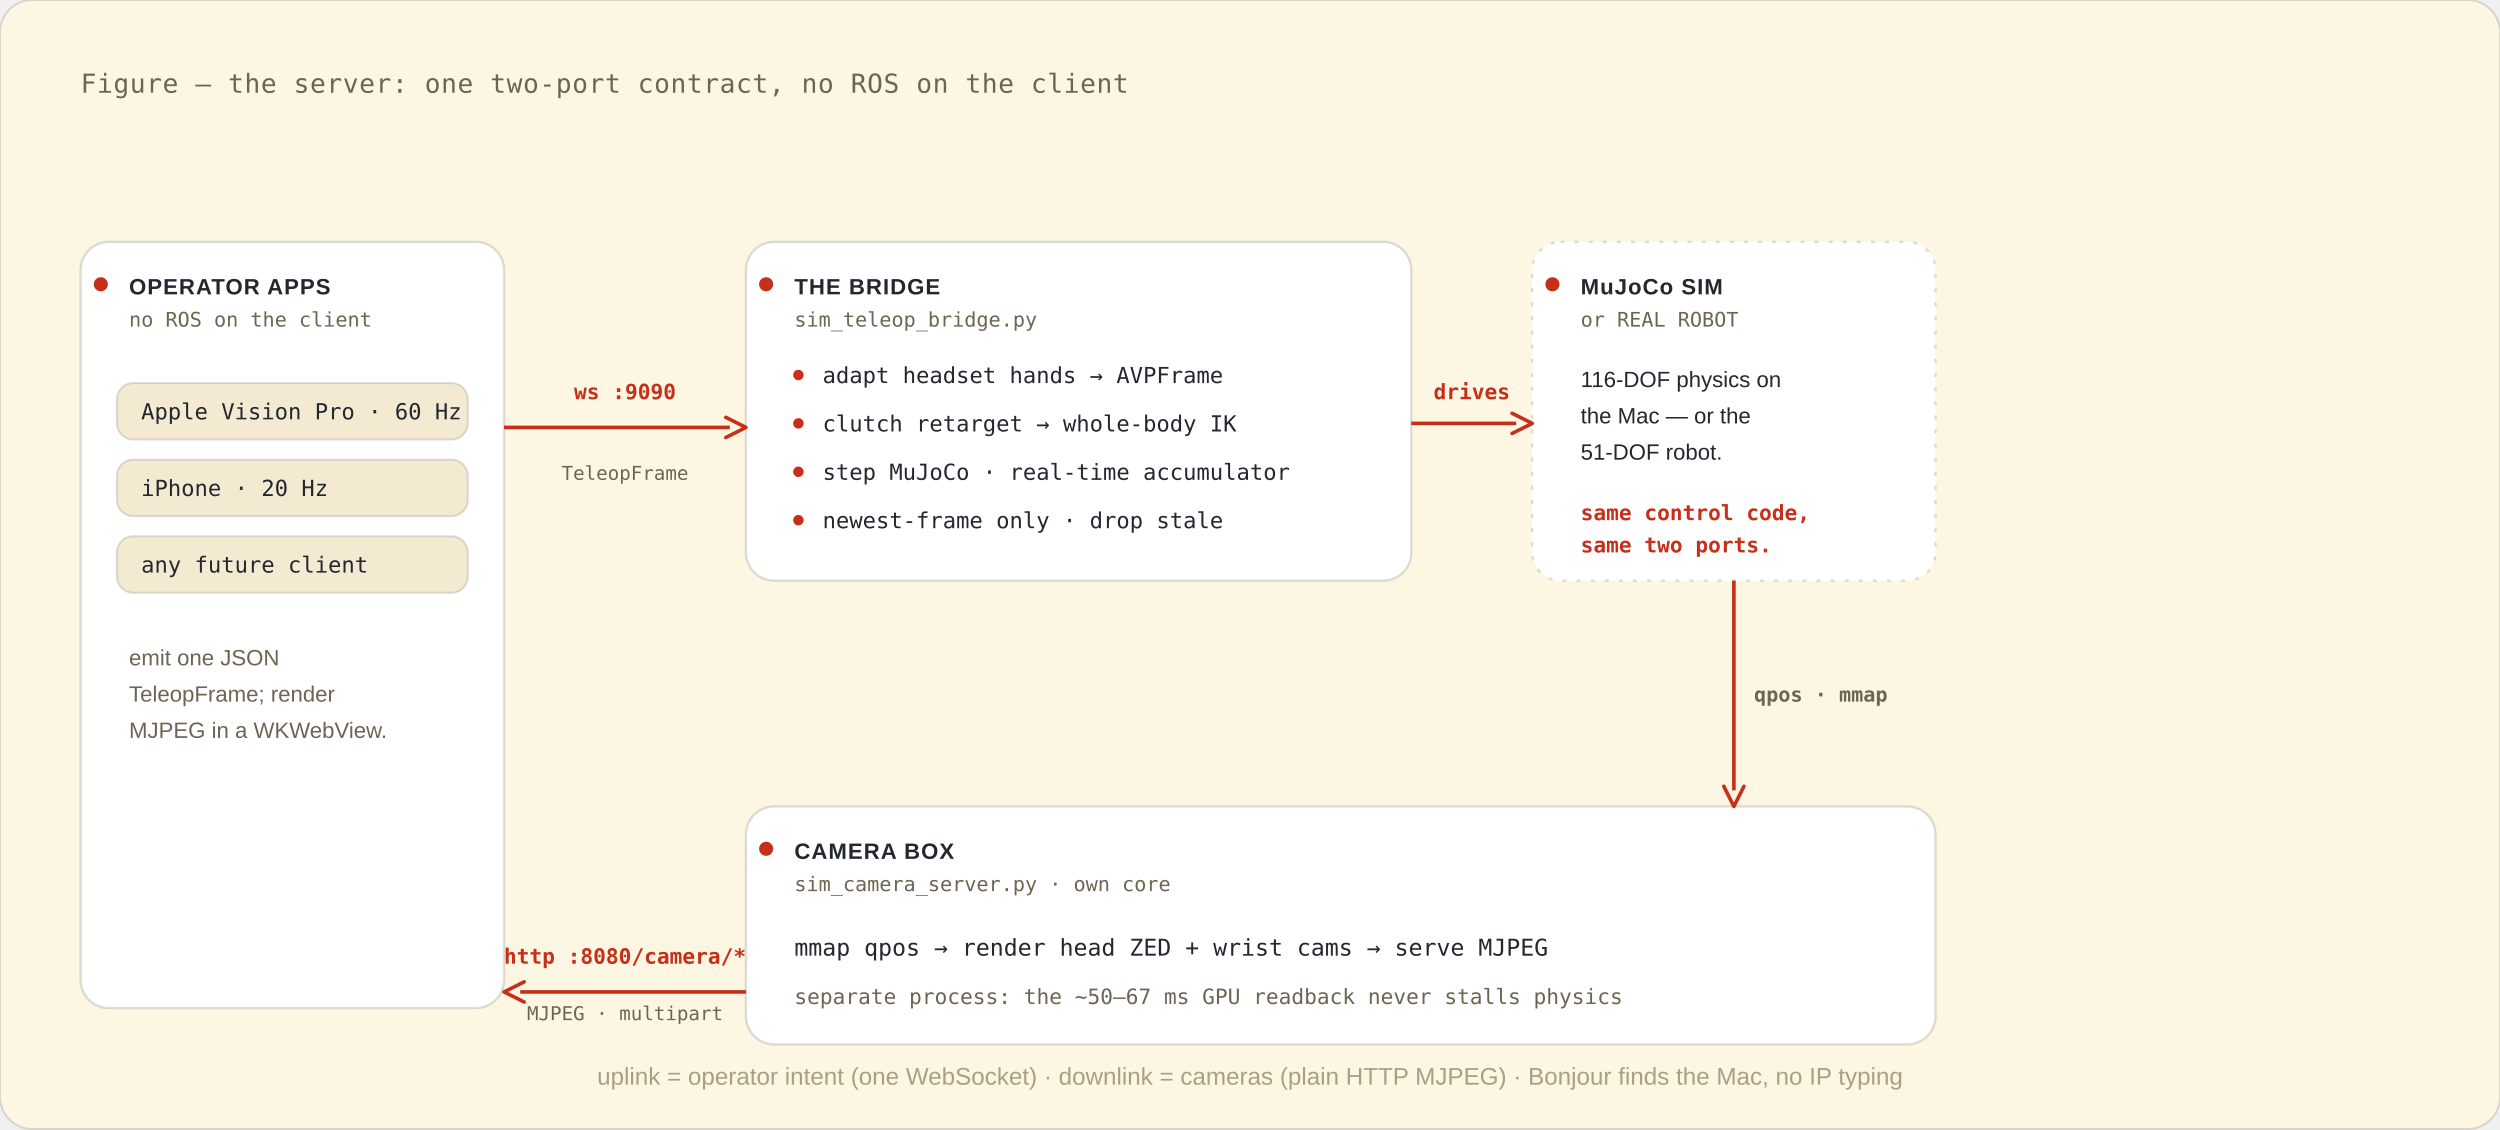
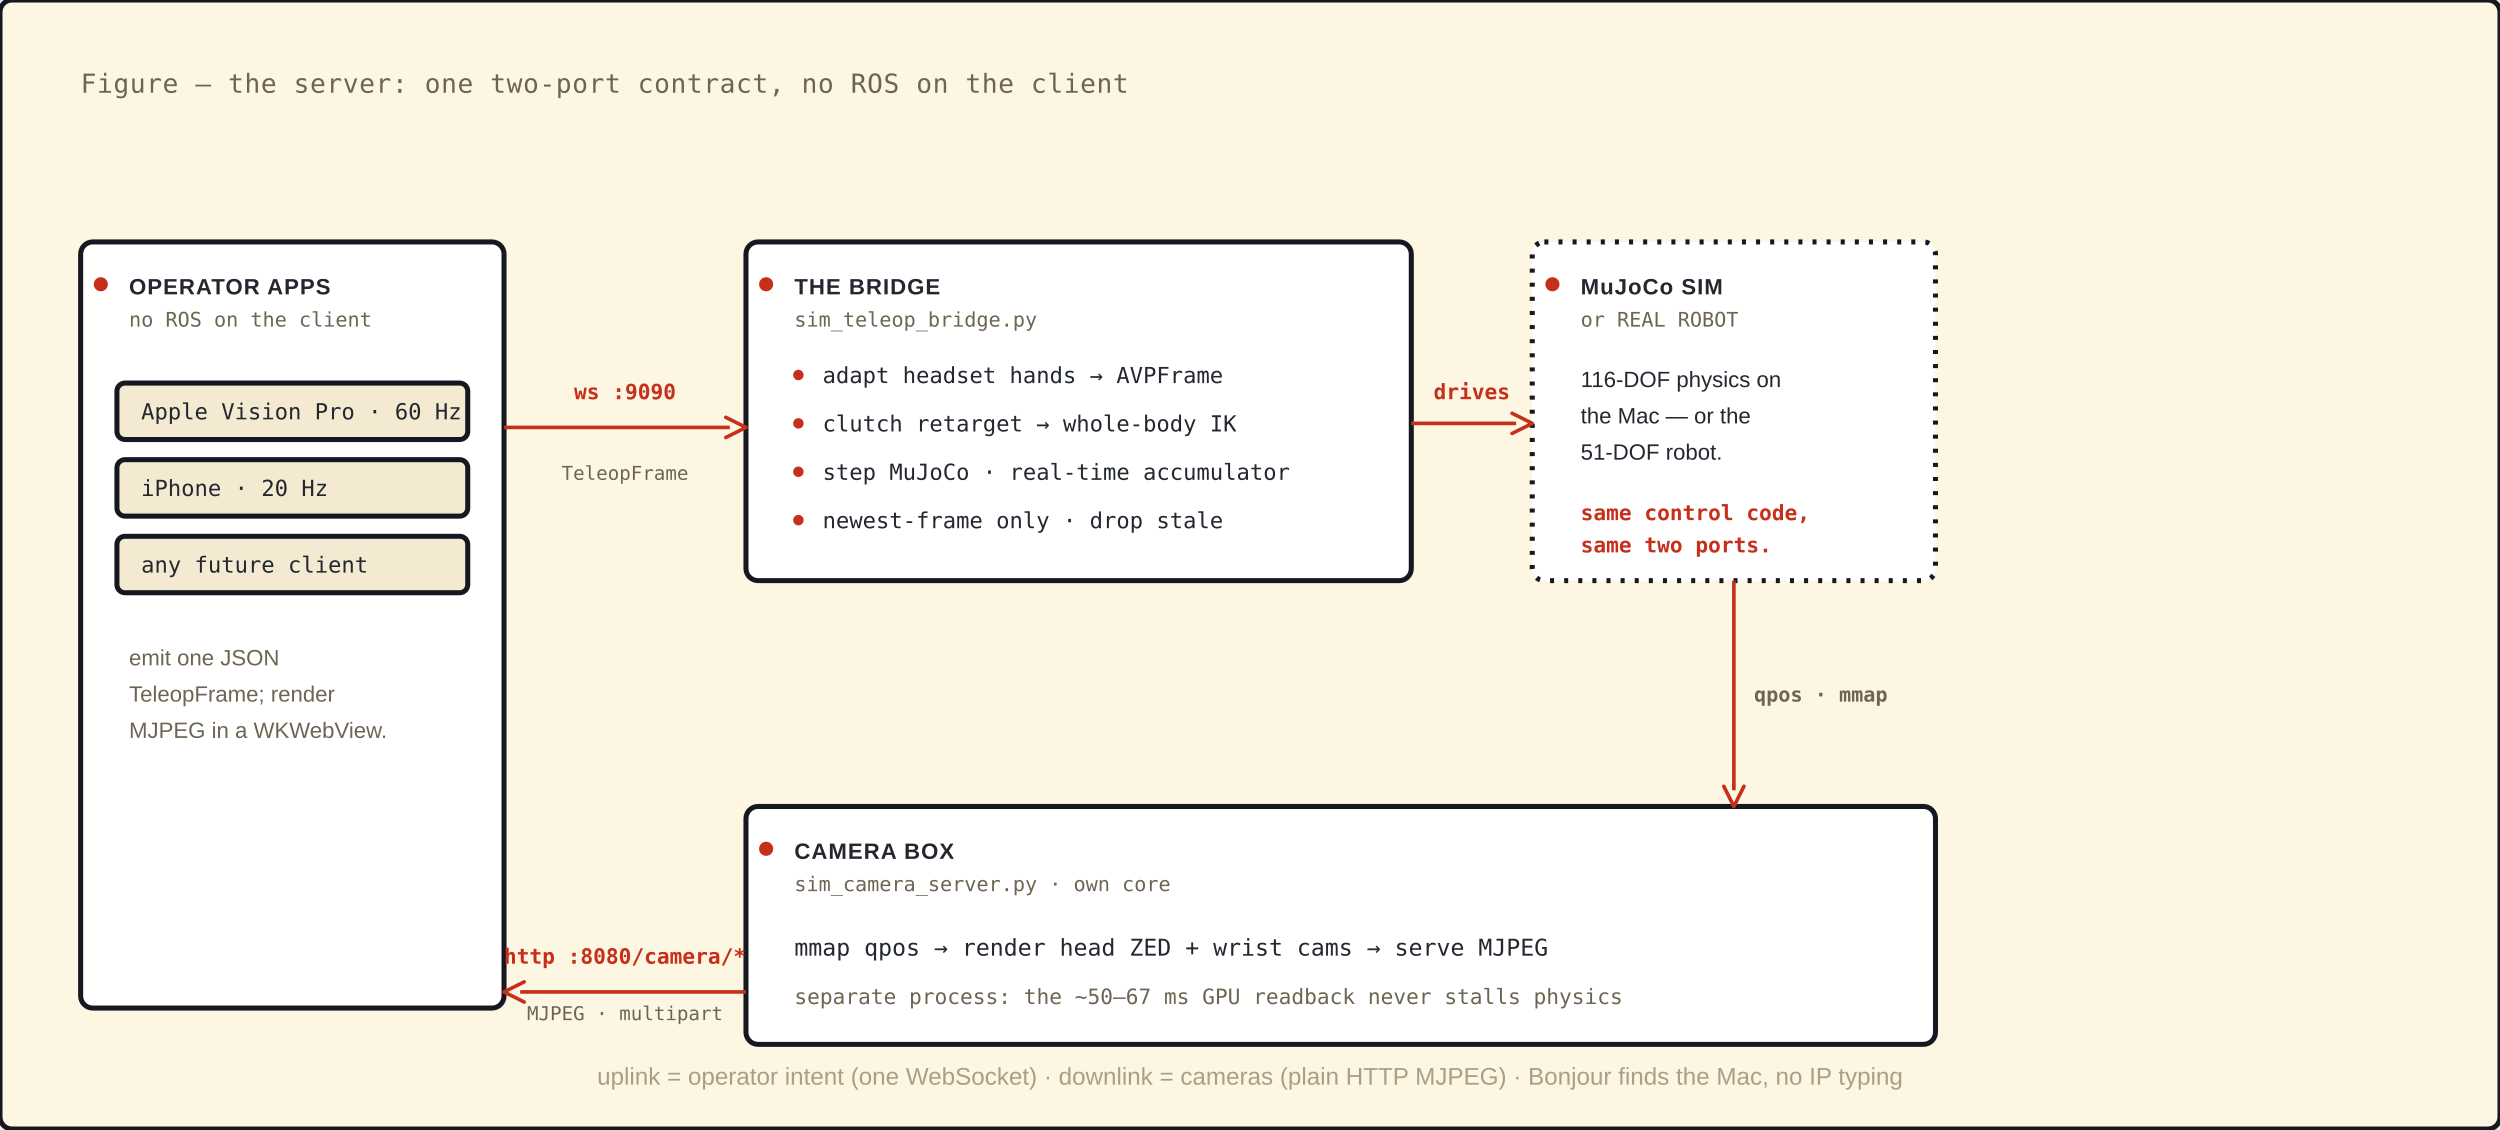
<svg xmlns="http://www.w3.org/2000/svg" viewBox="0 0 1240 560" font-family="'Archivo', -apple-system, 'Helvetica Neue', Arial, sans-serif">
-   <rect x="0" y="0" width="1240" height="560" rx="16" fill="#FDF6E2" stroke="rgba(21,24,32,0.14)" stroke-width="1" />
+   <rect x="0" y="0" width="1240" height="560" rx="6" fill="#FDF6E2" stroke="#151820" stroke-width="2.5" />
  <text x="40" y="46" fill="#6D6551" font-size="13" font-weight="500" font-family="'Space Mono', 'SF Mono', Menlo, monospace" text-anchor="start" letter-spacing="0.3">Figure — the server: one two-port contract, no ROS on the client</text>
-   <rect x="40" y="120" width="210" height="380" rx="14" fill="#FFFFFF" stroke="rgba(21,24,32,0.14)" stroke-width="1.2" />
+   <rect x="40" y="120" width="210" height="380" rx="6" fill="#FFFFFF" stroke="#151820" stroke-width="2.5" />
  <circle cx="50" cy="141" r="3.5" fill="#C6301A" />
  <text x="64" y="146" fill="#23272F" font-size="11" font-weight="600" font-family="'Archivo', -apple-system, 'Helvetica Neue', Arial, sans-serif" text-anchor="start" letter-spacing="0.5">OPERATOR APPS</text>
  <text x="64" y="162" fill="#6D6551" font-size="10" font-weight="500" font-family="'Space Mono', 'SF Mono', Menlo, monospace" text-anchor="start">no ROS on the client</text>
-   <rect x="58" y="190" width="174" height="28" rx="8" fill="#F4EAD2" stroke="rgba(21,24,32,0.14)" stroke-width="1" />
+   <rect x="58" y="190" width="174" height="28" rx="4" fill="#F4EAD2" stroke="#151820" stroke-width="2.5" />
  <text x="70" y="208" fill="#23272F" font-size="11" font-weight="500" font-family="'Space Mono', 'SF Mono', Menlo, monospace" text-anchor="start">Apple Vision Pro · 60 Hz</text>
-   <rect x="58" y="228" width="174" height="28" rx="8" fill="#F4EAD2" stroke="rgba(21,24,32,0.14)" stroke-width="1" />
+   <rect x="58" y="228" width="174" height="28" rx="4" fill="#F4EAD2" stroke="#151820" stroke-width="2.5" />
  <text x="70" y="246" fill="#23272F" font-size="11" font-weight="500" font-family="'Space Mono', 'SF Mono', Menlo, monospace" text-anchor="start">iPhone · 20 Hz</text>
-   <rect x="58" y="266" width="174" height="28" rx="8" fill="#F4EAD2" stroke="rgba(21,24,32,0.14)" stroke-width="1" />
+   <rect x="58" y="266" width="174" height="28" rx="4" fill="#F4EAD2" stroke="#151820" stroke-width="2.5" />
  <text x="70" y="284" fill="#23272F" font-size="11" font-weight="500" font-family="'Space Mono', 'SF Mono', Menlo, monospace" text-anchor="start">any future client</text>
  <text x="64" y="330" fill="#6D6551" font-size="11" font-weight="400" font-family="'Archivo', -apple-system, 'Helvetica Neue', Arial, sans-serif" text-anchor="start">emit one JSON</text>
  <text x="64" y="348" fill="#6D6551" font-size="11" font-weight="400" font-family="'Archivo', -apple-system, 'Helvetica Neue', Arial, sans-serif" text-anchor="start">TeleopFrame; render</text>
  <text x="64" y="366" fill="#6D6551" font-size="11" font-weight="400" font-family="'Archivo', -apple-system, 'Helvetica Neue', Arial, sans-serif" text-anchor="start">MJPEG in a WKWebView.</text>
-   <rect x="370" y="120" width="330" height="168" rx="14" fill="#FFFFFF" stroke="rgba(21,24,32,0.14)" stroke-width="1.2" />
+   <rect x="370" y="120" width="330" height="168" rx="6" fill="#FFFFFF" stroke="#151820" stroke-width="2.5" />
  <circle cx="380" cy="141" r="3.5" fill="#C6301A" />
  <text x="394" y="146" fill="#23272F" font-size="11" font-weight="600" font-family="'Archivo', -apple-system, 'Helvetica Neue', Arial, sans-serif" text-anchor="start" letter-spacing="0.5">THE BRIDGE</text>
  <text x="394" y="162" fill="#6D6551" font-size="10" font-weight="500" font-family="'Space Mono', 'SF Mono', Menlo, monospace" text-anchor="start">sim_teleop_bridge.py</text>
  <circle cx="396" cy="186" r="2.6" fill="#C6301A" />
  <text x="408" y="190" fill="#23272F" font-size="11" font-weight="500" font-family="'Space Mono', 'SF Mono', Menlo, monospace" text-anchor="start">adapt headset hands → AVPFrame</text>
  <circle cx="396" cy="210" r="2.6" fill="#C6301A" />
  <text x="408" y="214" fill="#23272F" font-size="11" font-weight="500" font-family="'Space Mono', 'SF Mono', Menlo, monospace" text-anchor="start">clutch retarget → whole-body IK</text>
  <circle cx="396" cy="234" r="2.6" fill="#C6301A" />
  <text x="408" y="238" fill="#23272F" font-size="11" font-weight="500" font-family="'Space Mono', 'SF Mono', Menlo, monospace" text-anchor="start">step MuJoCo · real-time accumulator</text>
  <circle cx="396" cy="258" r="2.6" fill="#C6301A" />
  <text x="408" y="262" fill="#23272F" font-size="11" font-weight="500" font-family="'Space Mono', 'SF Mono', Menlo, monospace" text-anchor="start">newest-frame only · drop stale</text>
-   <rect x="760" y="120" width="200" height="168" rx="14" fill="#FFFFFF" stroke="rgba(21,24,32,0.14)" stroke-width="1.2" stroke-dasharray="2 5" />
+   <rect x="760" y="120" width="200" height="168" rx="6" fill="#FFFFFF" stroke="#151820" stroke-width="2.5" stroke-dasharray="2 5" />
  <circle cx="770" cy="141" r="3.5" fill="#C6301A" />
  <text x="784" y="146" fill="#23272F" font-size="11" font-weight="600" font-family="'Archivo', -apple-system, 'Helvetica Neue', Arial, sans-serif" text-anchor="start" letter-spacing="0.5">MuJoCo SIM</text>
  <text x="784" y="162" fill="#6D6551" font-size="10" font-weight="500" font-family="'Space Mono', 'SF Mono', Menlo, monospace" text-anchor="start">or REAL ROBOT</text>
  <text x="784" y="192" fill="#23272F" font-size="11" font-weight="500" font-family="'Archivo', -apple-system, 'Helvetica Neue', Arial, sans-serif" text-anchor="start">116-DOF physics on</text>
  <text x="784" y="210" fill="#23272F" font-size="11" font-weight="500" font-family="'Archivo', -apple-system, 'Helvetica Neue', Arial, sans-serif" text-anchor="start">the Mac — or the</text>
  <text x="784" y="228" fill="#23272F" font-size="11" font-weight="500" font-family="'Archivo', -apple-system, 'Helvetica Neue', Arial, sans-serif" text-anchor="start">51-DOF robot.</text>
  <text x="784" y="258" fill="#C6301A" font-size="10.5" font-weight="600" font-family="'Space Mono', 'SF Mono', Menlo, monospace" text-anchor="start">same control code,</text>
  <text x="784" y="274" fill="#C6301A" font-size="10.5" font-weight="600" font-family="'Space Mono', 'SF Mono', Menlo, monospace" text-anchor="start">same two ports.</text>
-   <rect x="370" y="400" width="590" height="118" rx="14" fill="#FFFFFF" stroke="rgba(21,24,32,0.14)" stroke-width="1.2" />
+   <rect x="370" y="400" width="590" height="118" rx="6" fill="#FFFFFF" stroke="#151820" stroke-width="2.5" />
  <circle cx="380" cy="421" r="3.5" fill="#C6301A" />
  <text x="394" y="426" fill="#23272F" font-size="11" font-weight="600" font-family="'Archivo', -apple-system, 'Helvetica Neue', Arial, sans-serif" text-anchor="start" letter-spacing="0.5">CAMERA BOX</text>
  <text x="394" y="442" fill="#6D6551" font-size="10" font-weight="500" font-family="'Space Mono', 'SF Mono', Menlo, monospace" text-anchor="start">sim_camera_server.py · own core</text>
  <text x="394" y="474" fill="#23272F" font-size="11.5" font-weight="500" font-family="'Space Mono', 'SF Mono', Menlo, monospace" text-anchor="start">mmap qpos  →  render head ZED + wrist cams  →  serve MJPEG</text>
  <text x="394" y="498" fill="#6D6551" font-size="10.5" font-weight="500" font-family="'Space Mono', 'SF Mono', Menlo, monospace" text-anchor="start">separate process: the ~50–67 ms GPU readback never stalls physics</text>
  <line x1="250" y1="212" x2="362" y2="212" stroke="#C6301A" stroke-width="1.8" />
  <path d="M 360 207 L 370 212 L 360 217" stroke="#C6301A" stroke-width="1.8" fill="none" stroke-linecap="round" stroke-linejoin="round" />
  <text x="310.0" y="198" fill="#C6301A" font-size="10.5" font-weight="700" font-family="'Space Mono', 'SF Mono', Menlo, monospace" text-anchor="middle">ws :9090</text>
  <text x="310.0" y="238" fill="#6D6551" font-size="9.5" font-weight="500" font-family="'Space Mono', 'SF Mono', Menlo, monospace" text-anchor="middle">TeleopFrame</text>
  <line x1="700" y1="210" x2="752" y2="210" stroke="#C6301A" stroke-width="1.8" />
  <path d="M 750 205 L 760 210 L 750 215" stroke="#C6301A" stroke-width="1.8" fill="none" stroke-linecap="round" stroke-linejoin="round" />
  <text x="730.0" y="198" fill="#C6301A" font-size="10.5" font-weight="700" font-family="'Space Mono', 'SF Mono', Menlo, monospace" text-anchor="middle">drives</text>
  <line x1="860.0" y1="288" x2="860.0" y2="392" stroke="#C6301A" stroke-width="1.8" />
  <path d="M 855.0 390 L 860.0 400 L 865.0 390" stroke="#C6301A" stroke-width="1.8" fill="none" stroke-linecap="round" stroke-linejoin="round" />
  <text x="870.0" y="348.0" fill="#6D6551" font-size="10" font-weight="600" font-family="'Space Mono', 'SF Mono', Menlo, monospace" text-anchor="start">qpos · mmap</text>
  <line x1="370" y1="492" x2="258" y2="492" stroke="#C6301A" stroke-width="1.8" />
  <path d="M 260 487 L 250 492 L 260 497" stroke="#C6301A" stroke-width="1.8" fill="none" stroke-linecap="round" stroke-linejoin="round" />
  <text x="310.0" y="478" fill="#C6301A" font-size="10.5" font-weight="700" font-family="'Space Mono', 'SF Mono', Menlo, monospace" text-anchor="middle">http :8080/camera/*</text>
  <text x="310.0" y="506" fill="#6D6551" font-size="9.5" font-weight="500" font-family="'Space Mono', 'SF Mono', Menlo, monospace" text-anchor="middle">MJPEG · multipart</text>
  <text x="620.0" y="538" fill="#A99F87" font-size="12" font-weight="400" font-family="'Archivo', -apple-system, 'Helvetica Neue', Arial, sans-serif" text-anchor="middle">uplink = operator intent (one WebSocket) · downlink = cameras (plain HTTP MJPEG) · Bonjour finds the Mac, no IP typing</text>
</svg>
